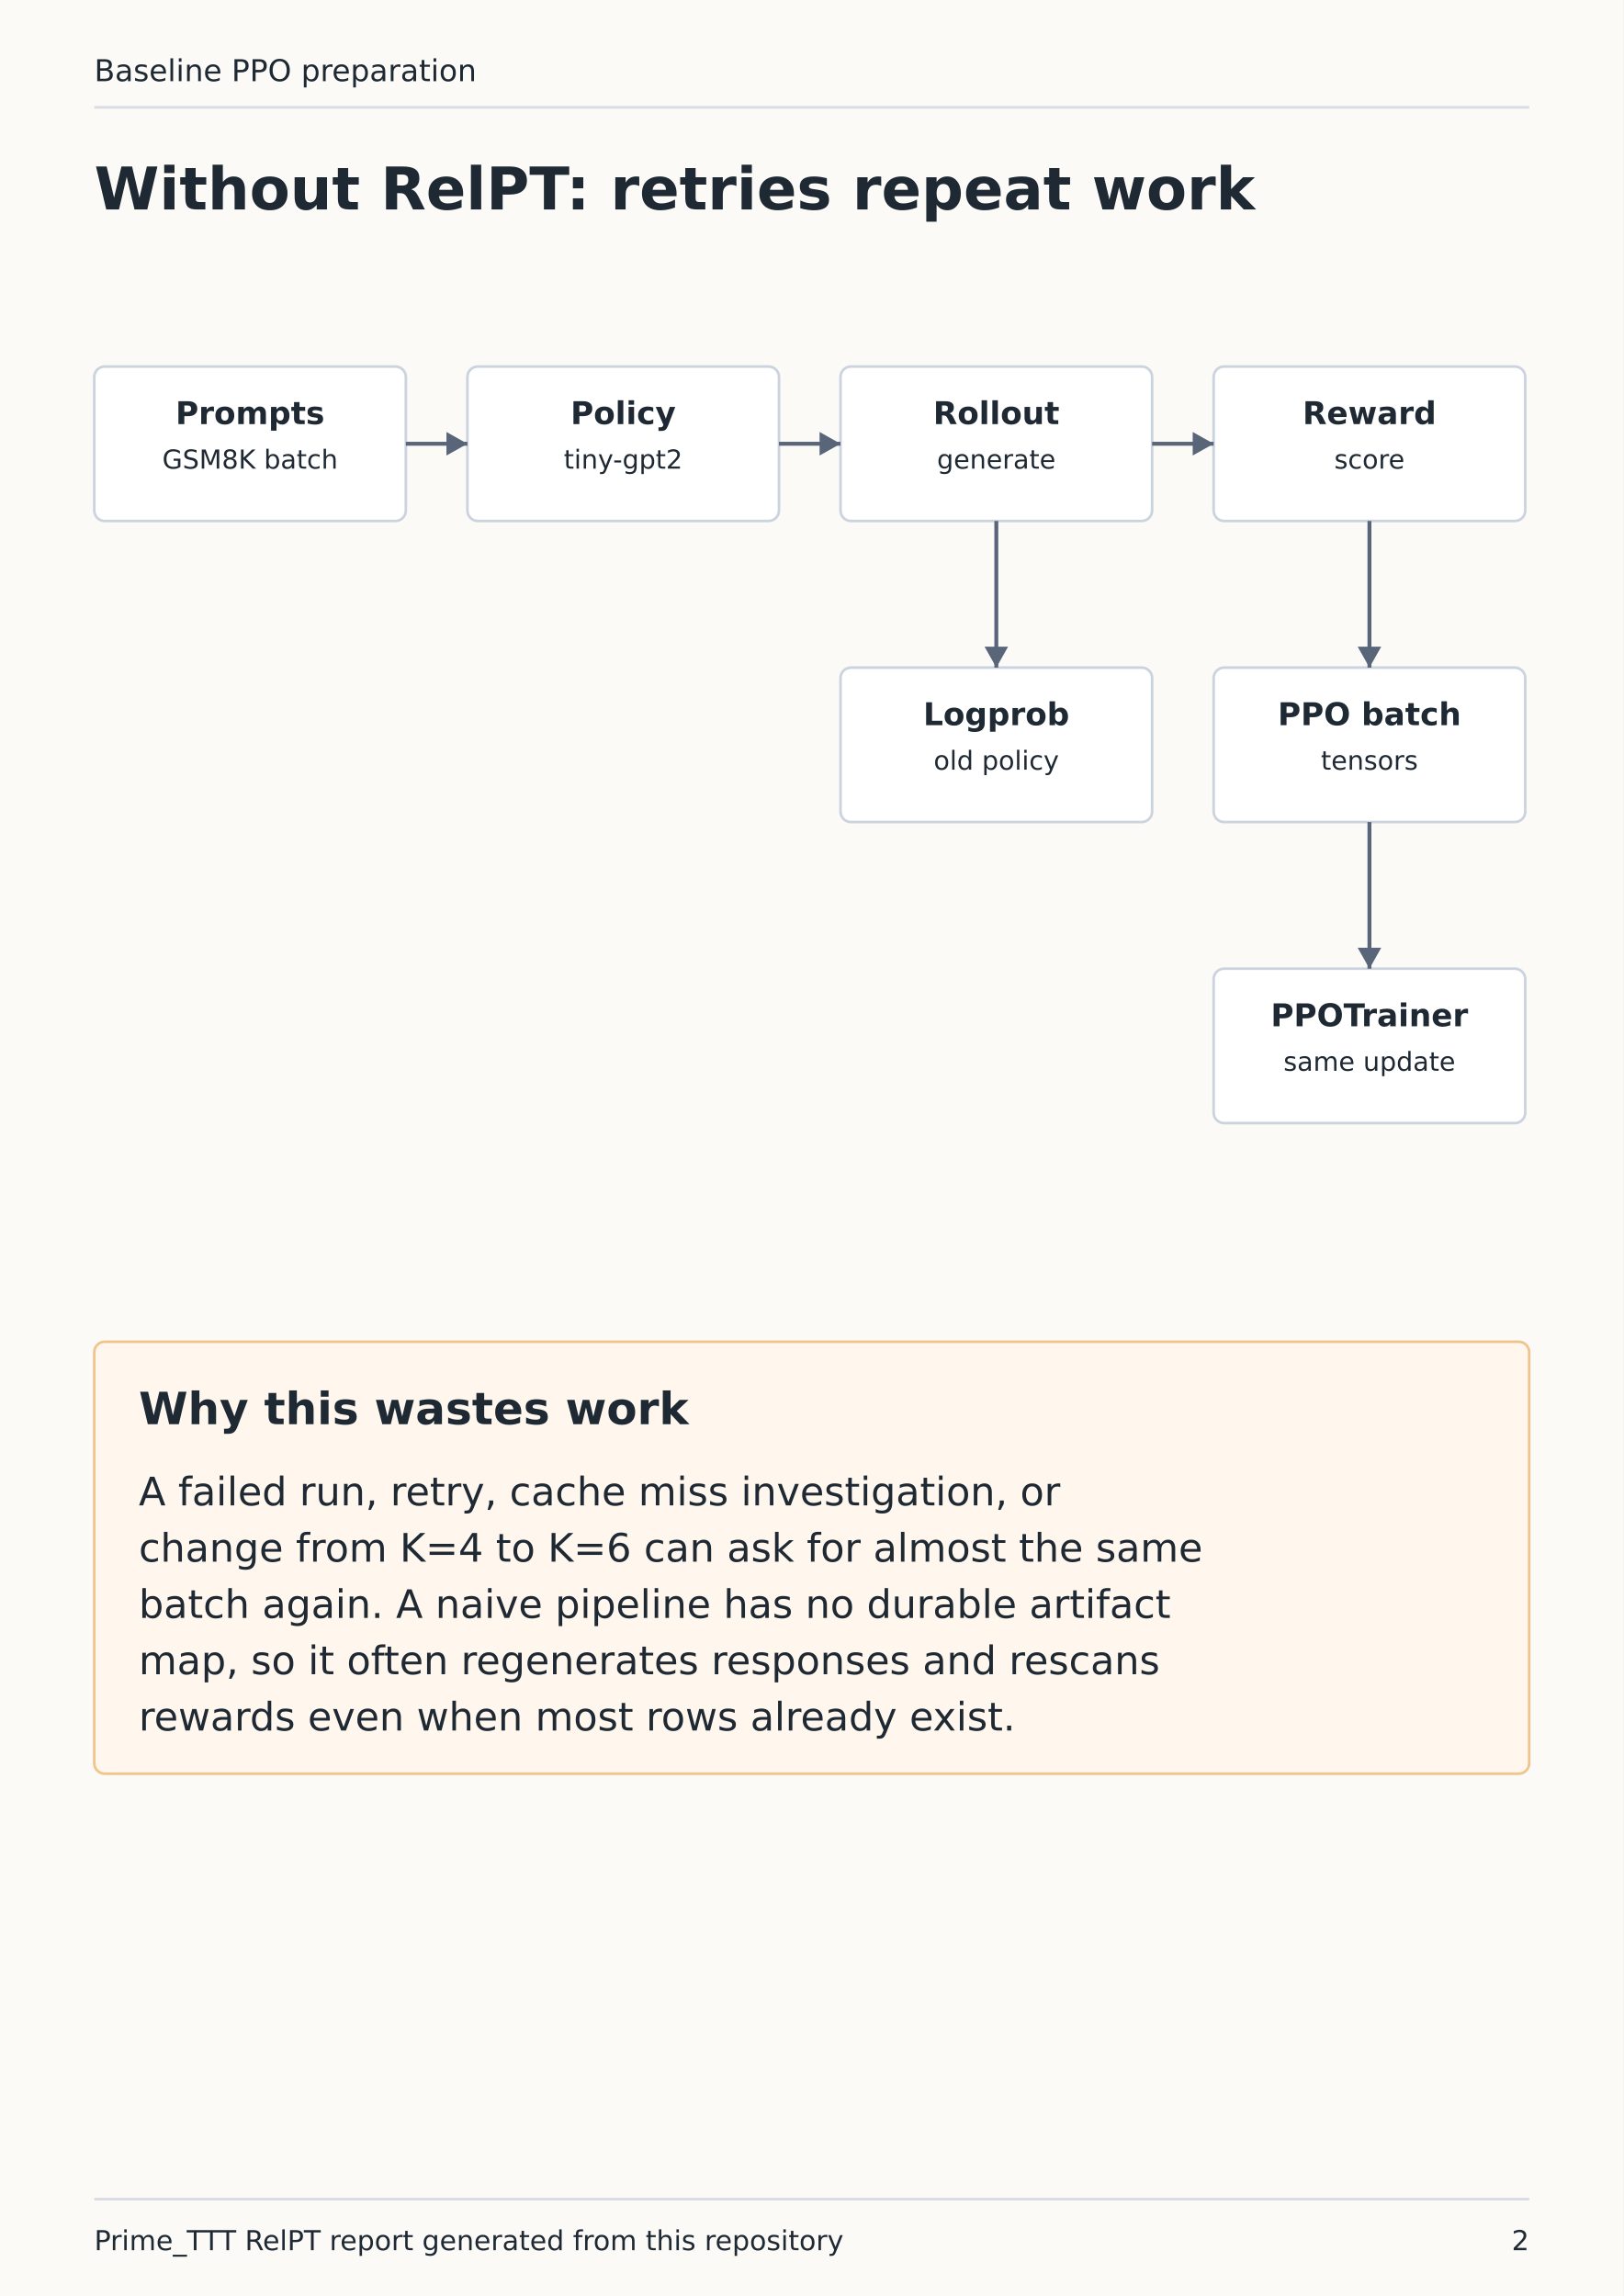
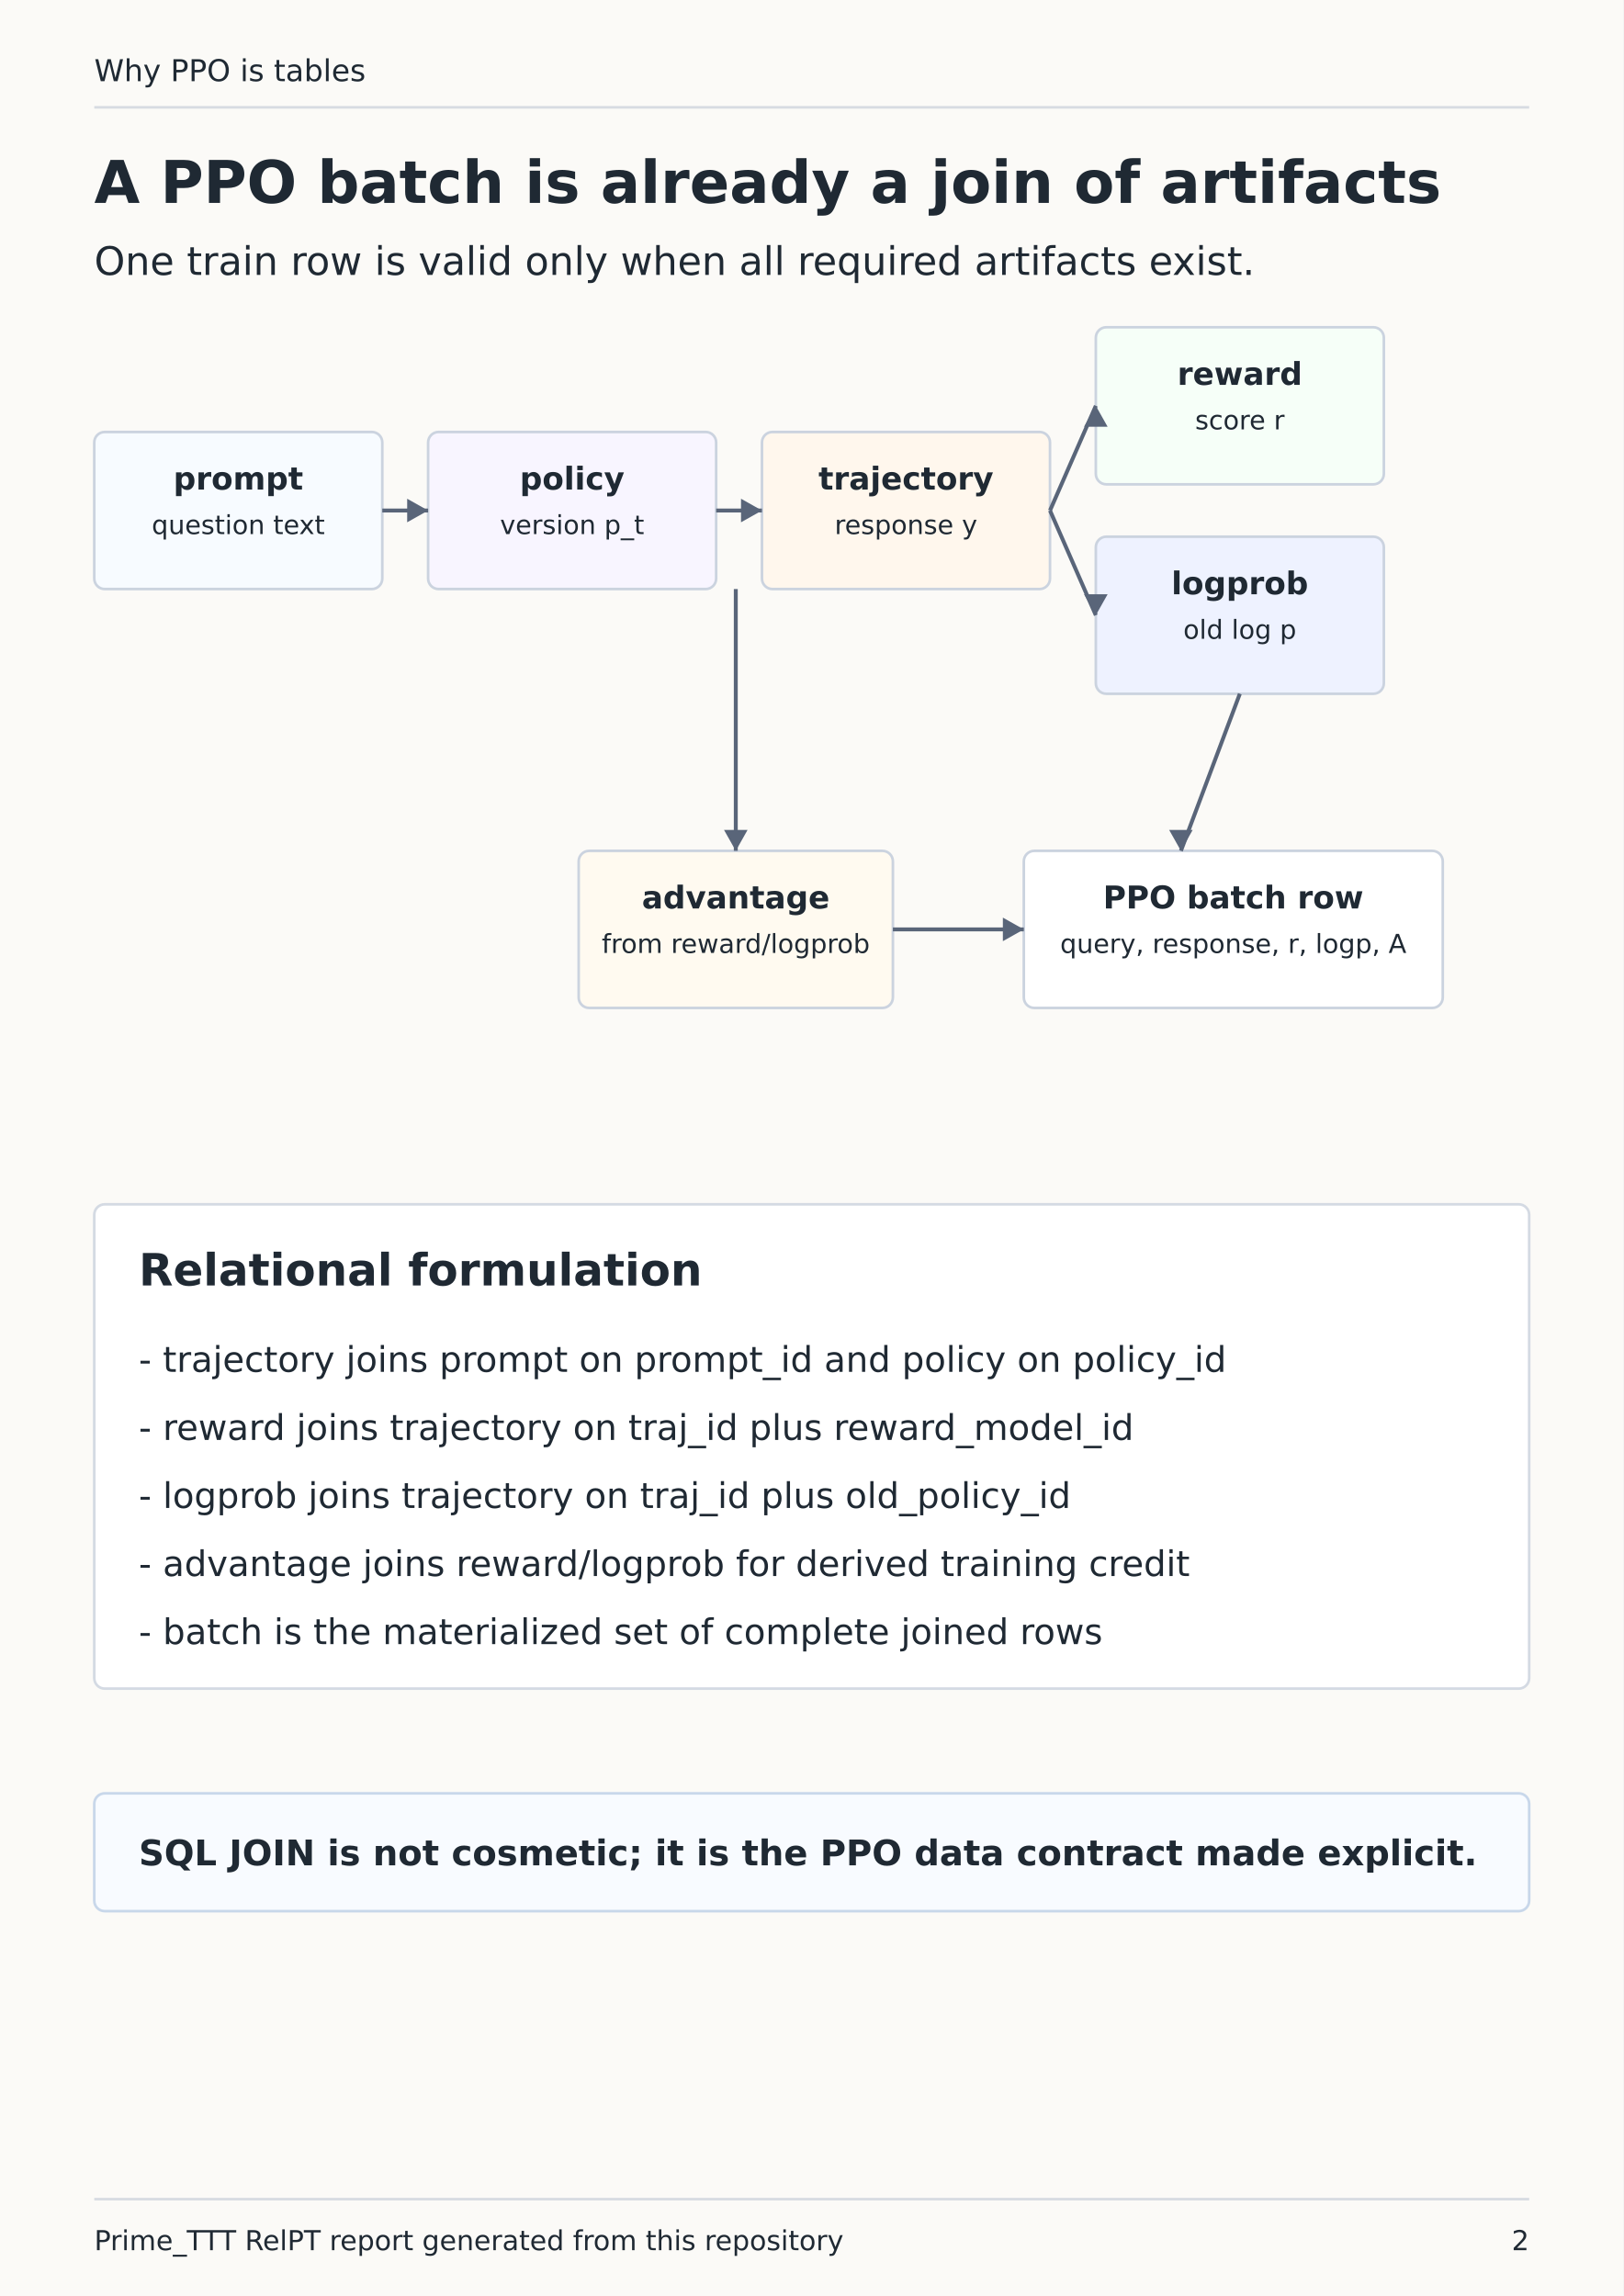
<svg xmlns="http://www.w3.org/2000/svg" width="1240" height="1754" viewBox="0 0 1240 1754">
  <rect width="100%" height="100%" fill="#fbfaf7" />
  <style>text{font-family:DejaVu Sans, Arial, sans-serif;fill:#1f2933}.muted{fill:#5f6978}.mono{font-family:DejaVu Sans Mono,monospace}</style>
-   <text x="72.0" y="62.0" font-size="23" font-weight="400" fill="#697386" text-anchor="start" class="">Baseline PPO preparation</text>
+   <text x="72.0" y="62.0" font-size="23" font-weight="400" fill="#697386" text-anchor="start" class="">Why PPO is tables</text>
  <line x1="72.0" y1="82.0" x2="1168.0" y2="82.0" stroke="#d7dbe2" stroke-width="2" />
-   <text x="72.0" y="160.0" font-size="45" font-weight="700" fill="#1f2933" text-anchor="start" class="">Without RelPT: retries repeat work</text>
-   <rect x="72.0" y="280.0" width="238.0" height="118.0" rx="8" fill="#ffffff" stroke="#cbd3df" stroke-width="2" />
-   <text x="191.0" y="324.0" font-size="24" font-weight="700" fill="#1f2933" text-anchor="middle" class="">Prompts</text>
-   <text x="191.0" y="358.0" font-size="20" font-weight="400" fill="#697386" text-anchor="middle" class="">GSM8K batch</text>
-   <rect x="357.0" y="280.0" width="238.0" height="118.0" rx="8" fill="#ffffff" stroke="#cbd3df" stroke-width="2" />
-   <text x="476.0" y="324.0" font-size="24" font-weight="700" fill="#1f2933" text-anchor="middle" class="">Policy</text>
-   <text x="476.0" y="358.0" font-size="20" font-weight="400" fill="#697386" text-anchor="middle" class="">tiny-gpt2</text>
-   <rect x="642.0" y="280.0" width="238.0" height="118.0" rx="8" fill="#ffffff" stroke="#cbd3df" stroke-width="2" />
-   <text x="761.0" y="324.0" font-size="24" font-weight="700" fill="#1f2933" text-anchor="middle" class="">Rollout</text>
-   <text x="761.0" y="358.0" font-size="20" font-weight="400" fill="#697386" text-anchor="middle" class="">generate</text>
-   <rect x="927.0" y="280.0" width="238.0" height="118.0" rx="8" fill="#ffffff" stroke="#cbd3df" stroke-width="2" />
-   <text x="1046.0" y="324.0" font-size="24" font-weight="700" fill="#1f2933" text-anchor="middle" class="">Reward</text>
-   <text x="1046.0" y="358.0" font-size="20" font-weight="400" fill="#697386" text-anchor="middle" class="">score</text>
-   <rect x="642.0" y="510.0" width="238.0" height="118.0" rx="8" fill="#ffffff" stroke="#cbd3df" stroke-width="2" />
-   <text x="761.0" y="554.0" font-size="24" font-weight="700" fill="#1f2933" text-anchor="middle" class="">Logprob</text>
-   <text x="761.0" y="588.0" font-size="20" font-weight="400" fill="#697386" text-anchor="middle" class="">old policy</text>
-   <rect x="927.0" y="510.0" width="238.0" height="118.0" rx="8" fill="#ffffff" stroke="#cbd3df" stroke-width="2" />
-   <text x="1046.0" y="554.0" font-size="24" font-weight="700" fill="#1f2933" text-anchor="middle" class="">PPO batch</text>
-   <text x="1046.0" y="588.0" font-size="20" font-weight="400" fill="#697386" text-anchor="middle" class="">tensors</text>
-   <rect x="927.0" y="740.0" width="238.0" height="118.0" rx="8" fill="#ffffff" stroke="#cbd3df" stroke-width="2" />
-   <text x="1046.0" y="784.0" font-size="24" font-weight="700" fill="#1f2933" text-anchor="middle" class="">PPOTrainer</text>
-   <text x="1046.0" y="818.0" font-size="20" font-weight="400" fill="#697386" text-anchor="middle" class="">same update</text>
-   <line x1="310.0" y1="339.0" x2="357.0" y2="339.0" stroke="#596579" stroke-width="3" />
-   <path d="M357.0,339.0 l-16,-9 l0,18 z" fill="#596579" />
-   <line x1="595.0" y1="339.0" x2="642.0" y2="339.0" stroke="#596579" stroke-width="3" />
-   <path d="M642.0,339.0 l-16,-9 l0,18 z" fill="#596579" />
-   <line x1="880.0" y1="339.0" x2="927.0" y2="339.0" stroke="#596579" stroke-width="3" />
-   <path d="M927.0,339.0 l-16,-9 l0,18 z" fill="#596579" />
-   <line x1="761.0" y1="398.0" x2="761.0" y2="510.0" stroke="#596579" stroke-width="3" />
-   <path d="M761.0,510.0 l-9,-16 l18,0 z" fill="#596579" />
-   <line x1="1046.0" y1="398.0" x2="1046.0" y2="510.0" stroke="#596579" stroke-width="3" />
-   <path d="M1046.0,510.0 l-9,-16 l18,0 z" fill="#596579" />
-   <line x1="1046.0" y1="628.0" x2="1046.0" y2="740.0" stroke="#596579" stroke-width="3" />
-   <path d="M1046.0,740.0 l-9,-16 l18,0 z" fill="#596579" />
-   <rect x="72.0" y="1025.0" width="1096.0" height="330.0" rx="8" fill="#fff7ed" stroke="#efc58d" stroke-width="2" />
-   <text x="106.0" y="1088.0" font-size="34" font-weight="700" fill="#1f2933" text-anchor="start" class="">Why this wastes work</text>
-   <text x="106.0" y="1150.0" font-size="30" font-weight="400" fill="#1f2933" text-anchor="start" class="">A failed run, retry, cache miss investigation, or</text>
-   <text x="106.0" y="1193.0" font-size="30" font-weight="400" fill="#1f2933" text-anchor="start" class="">change from K=4 to K=6 can ask for almost the same</text>
-   <text x="106.0" y="1236.0" font-size="30" font-weight="400" fill="#1f2933" text-anchor="start" class="">batch again. A naive pipeline has no durable artifact</text>
-   <text x="106.0" y="1279.0" font-size="30" font-weight="400" fill="#1f2933" text-anchor="start" class="">map, so it often regenerates responses and rescans</text>
-   <text x="106.0" y="1322.0" font-size="30" font-weight="400" fill="#1f2933" text-anchor="start" class="">rewards even when most rows already exist.</text>
+   <text x="72.0" y="155.0" font-size="45" font-weight="700" fill="#1f2933" text-anchor="start" class="">A PPO batch is already a join of artifacts</text>
+   <text x="72.0" y="210.0" font-size="30" font-weight="400" fill="#4b5563" text-anchor="start" class="">One train row is valid only when all required artifacts exist.</text>
+   <rect x="72.0" y="330.0" width="220.0" height="120.0" rx="8" fill="#f7fbff" stroke="#cbd3df" stroke-width="2" />
+   <text x="182.0" y="374.0" font-size="24" font-weight="700" fill="#1f2933" text-anchor="middle" class="">prompt</text>
+   <text x="182.0" y="408.0" font-size="20" font-weight="400" fill="#697386" text-anchor="middle" class="">question text</text>
+   <rect x="327.0" y="330.0" width="220.0" height="120.0" rx="8" fill="#f8f5ff" stroke="#cbd3df" stroke-width="2" />
+   <text x="437.0" y="374.0" font-size="24" font-weight="700" fill="#1f2933" text-anchor="middle" class="">policy</text>
+   <text x="437.0" y="408.0" font-size="20" font-weight="400" fill="#697386" text-anchor="middle" class="">version p_t</text>
+   <rect x="582.0" y="330.0" width="220.0" height="120.0" rx="8" fill="#fff7ed" stroke="#cbd3df" stroke-width="2" />
+   <text x="692.0" y="374.0" font-size="24" font-weight="700" fill="#1f2933" text-anchor="middle" class="">trajectory</text>
+   <text x="692.0" y="408.0" font-size="20" font-weight="400" fill="#697386" text-anchor="middle" class="">response y</text>
+   <rect x="837.0" y="250.0" width="220.0" height="120.0" rx="8" fill="#f6fff8" stroke="#cbd3df" stroke-width="2" />
+   <text x="947.0" y="294.0" font-size="24" font-weight="700" fill="#1f2933" text-anchor="middle" class="">reward</text>
+   <text x="947.0" y="328.0" font-size="20" font-weight="400" fill="#697386" text-anchor="middle" class="">score r</text>
+   <rect x="837.0" y="410.0" width="220.0" height="120.0" rx="8" fill="#eef2ff" stroke="#cbd3df" stroke-width="2" />
+   <text x="947.0" y="454.0" font-size="24" font-weight="700" fill="#1f2933" text-anchor="middle" class="">logprob</text>
+   <text x="947.0" y="488.0" font-size="20" font-weight="400" fill="#697386" text-anchor="middle" class="">old log p</text>
+   <line x1="292.0" y1="390.0" x2="327.0" y2="390.0" stroke="#596579" stroke-width="3" />
+   <path d="M327.0,390.0 l-16,-9 l0,18 z" fill="#596579" />
+   <line x1="547.0" y1="390.0" x2="582.0" y2="390.0" stroke="#596579" stroke-width="3" />
+   <path d="M582.0,390.0 l-16,-9 l0,18 z" fill="#596579" />
+   <line x1="802.0" y1="390.0" x2="837.0" y2="310.0" stroke="#596579" stroke-width="3" />
+   <path d="M837.0,310.0 l-9,16 l18,0 z" fill="#596579" />
+   <line x1="802.0" y1="390.0" x2="837.0" y2="470.0" stroke="#596579" stroke-width="3" />
+   <path d="M837.0,470.0 l-9,-16 l18,0 z" fill="#596579" />
+   <rect x="442.0" y="650.0" width="240.0" height="120.0" rx="8" fill="#fffaf0" stroke="#cbd3df" stroke-width="2" />
+   <text x="562.0" y="694.0" font-size="24" font-weight="700" fill="#1f2933" text-anchor="middle" class="">advantage</text>
+   <text x="562.0" y="728.0" font-size="20" font-weight="400" fill="#697386" text-anchor="middle" class="">from reward/logprob</text>
+   <rect x="782.0" y="650.0" width="320.0" height="120.0" rx="8" fill="#ffffff" stroke="#cbd3df" stroke-width="2" />
+   <text x="942.0" y="694.0" font-size="24" font-weight="700" fill="#1f2933" text-anchor="middle" class="">PPO batch row</text>
+   <text x="942.0" y="728.0" font-size="20" font-weight="400" fill="#697386" text-anchor="middle" class="">query, response, r, logp, A</text>
+   <line x1="947.0" y1="530.0" x2="902.0" y2="650.0" stroke="#596579" stroke-width="3" />
+   <path d="M902.0,650.0 l-9,-16 l18,0 z" fill="#596579" />
+   <line x1="562.0" y1="450.0" x2="562.0" y2="650.0" stroke="#596579" stroke-width="3" />
+   <path d="M562.0,650.0 l-9,-16 l18,0 z" fill="#596579" />
+   <line x1="682.0" y1="710.0" x2="782.0" y2="710.0" stroke="#596579" stroke-width="3" />
+   <path d="M782.0,710.0 l-16,-9 l0,18 z" fill="#596579" />
+   <rect x="72.0" y="920.0" width="1096.0" height="370.0" rx="8" fill="#ffffff" stroke="#d4dae3" stroke-width="2" />
+   <text x="106.0" y="982.0" font-size="34" font-weight="700" fill="#1f2933" text-anchor="start" class="">Relational formulation</text>
+   <text x="106.0" y="1048.0" font-size="27" font-weight="400" fill="#1f2933" text-anchor="start" class="">- trajectory joins prompt on prompt_id and policy on policy_id</text>
+   <text x="106.0" y="1100.0" font-size="27" font-weight="400" fill="#1f2933" text-anchor="start" class="">- reward joins trajectory on traj_id plus reward_model_id</text>
+   <text x="106.0" y="1152.0" font-size="27" font-weight="400" fill="#1f2933" text-anchor="start" class="">- logprob joins trajectory on traj_id plus old_policy_id</text>
+   <text x="106.0" y="1204.0" font-size="27" font-weight="400" fill="#1f2933" text-anchor="start" class="">- advantage joins reward/logprob for derived training credit</text>
+   <text x="106.0" y="1256.0" font-size="27" font-weight="400" fill="#1f2933" text-anchor="start" class="">- batch is the materialized set of complete joined rows</text>
+   <rect x="72.0" y="1370.0" width="1096.0" height="90.0" rx="8" fill="#f8fbff" stroke="#c8d7ea" stroke-width="2" />
+   <text x="106.0" y="1425.0" font-size="27" font-weight="700" fill="#1f2933" text-anchor="start" class="">SQL JOIN is not cosmetic; it is the PPO data contract made explicit.</text>
  <line x1="72.0" y1="1680.0" x2="1168.0" y2="1680.0" stroke="#d7dbe2" stroke-width="2" />
  <text x="72.0" y="1719.0" font-size="21" font-weight="400" fill="#697386" text-anchor="start" class="">Prime_TTT RelPT report generated from this repository</text>
  <text x="1168.0" y="1719.0" font-size="21" font-weight="400" fill="#697386" text-anchor="end" class="">2</text>
</svg>
